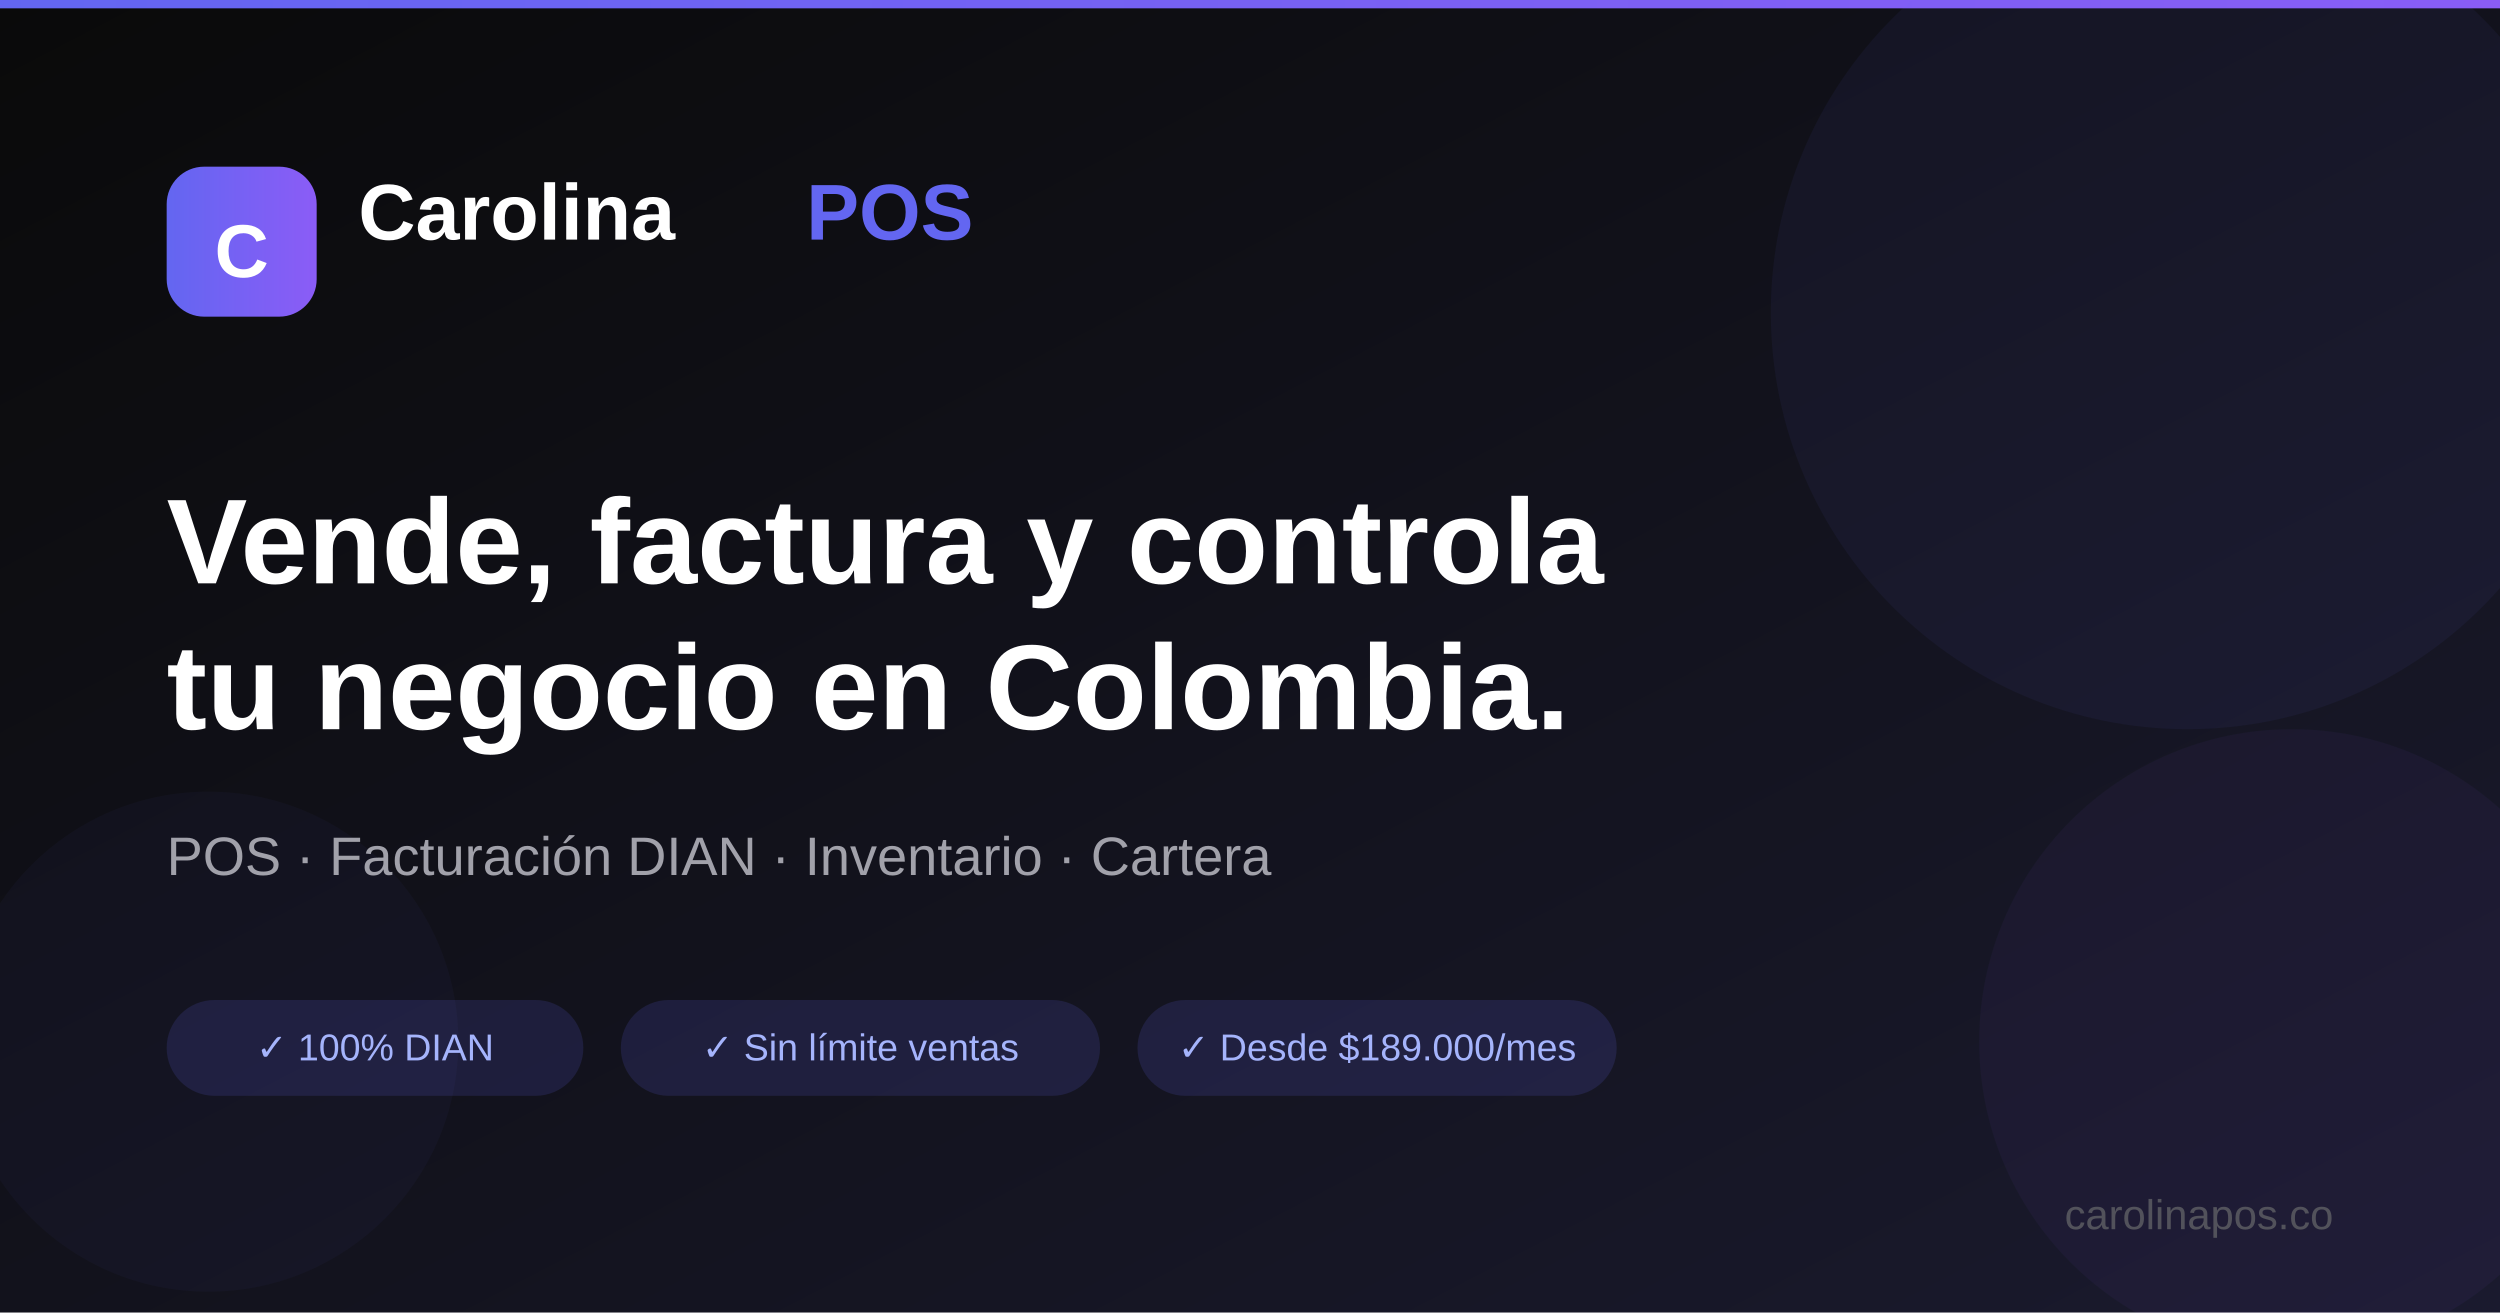
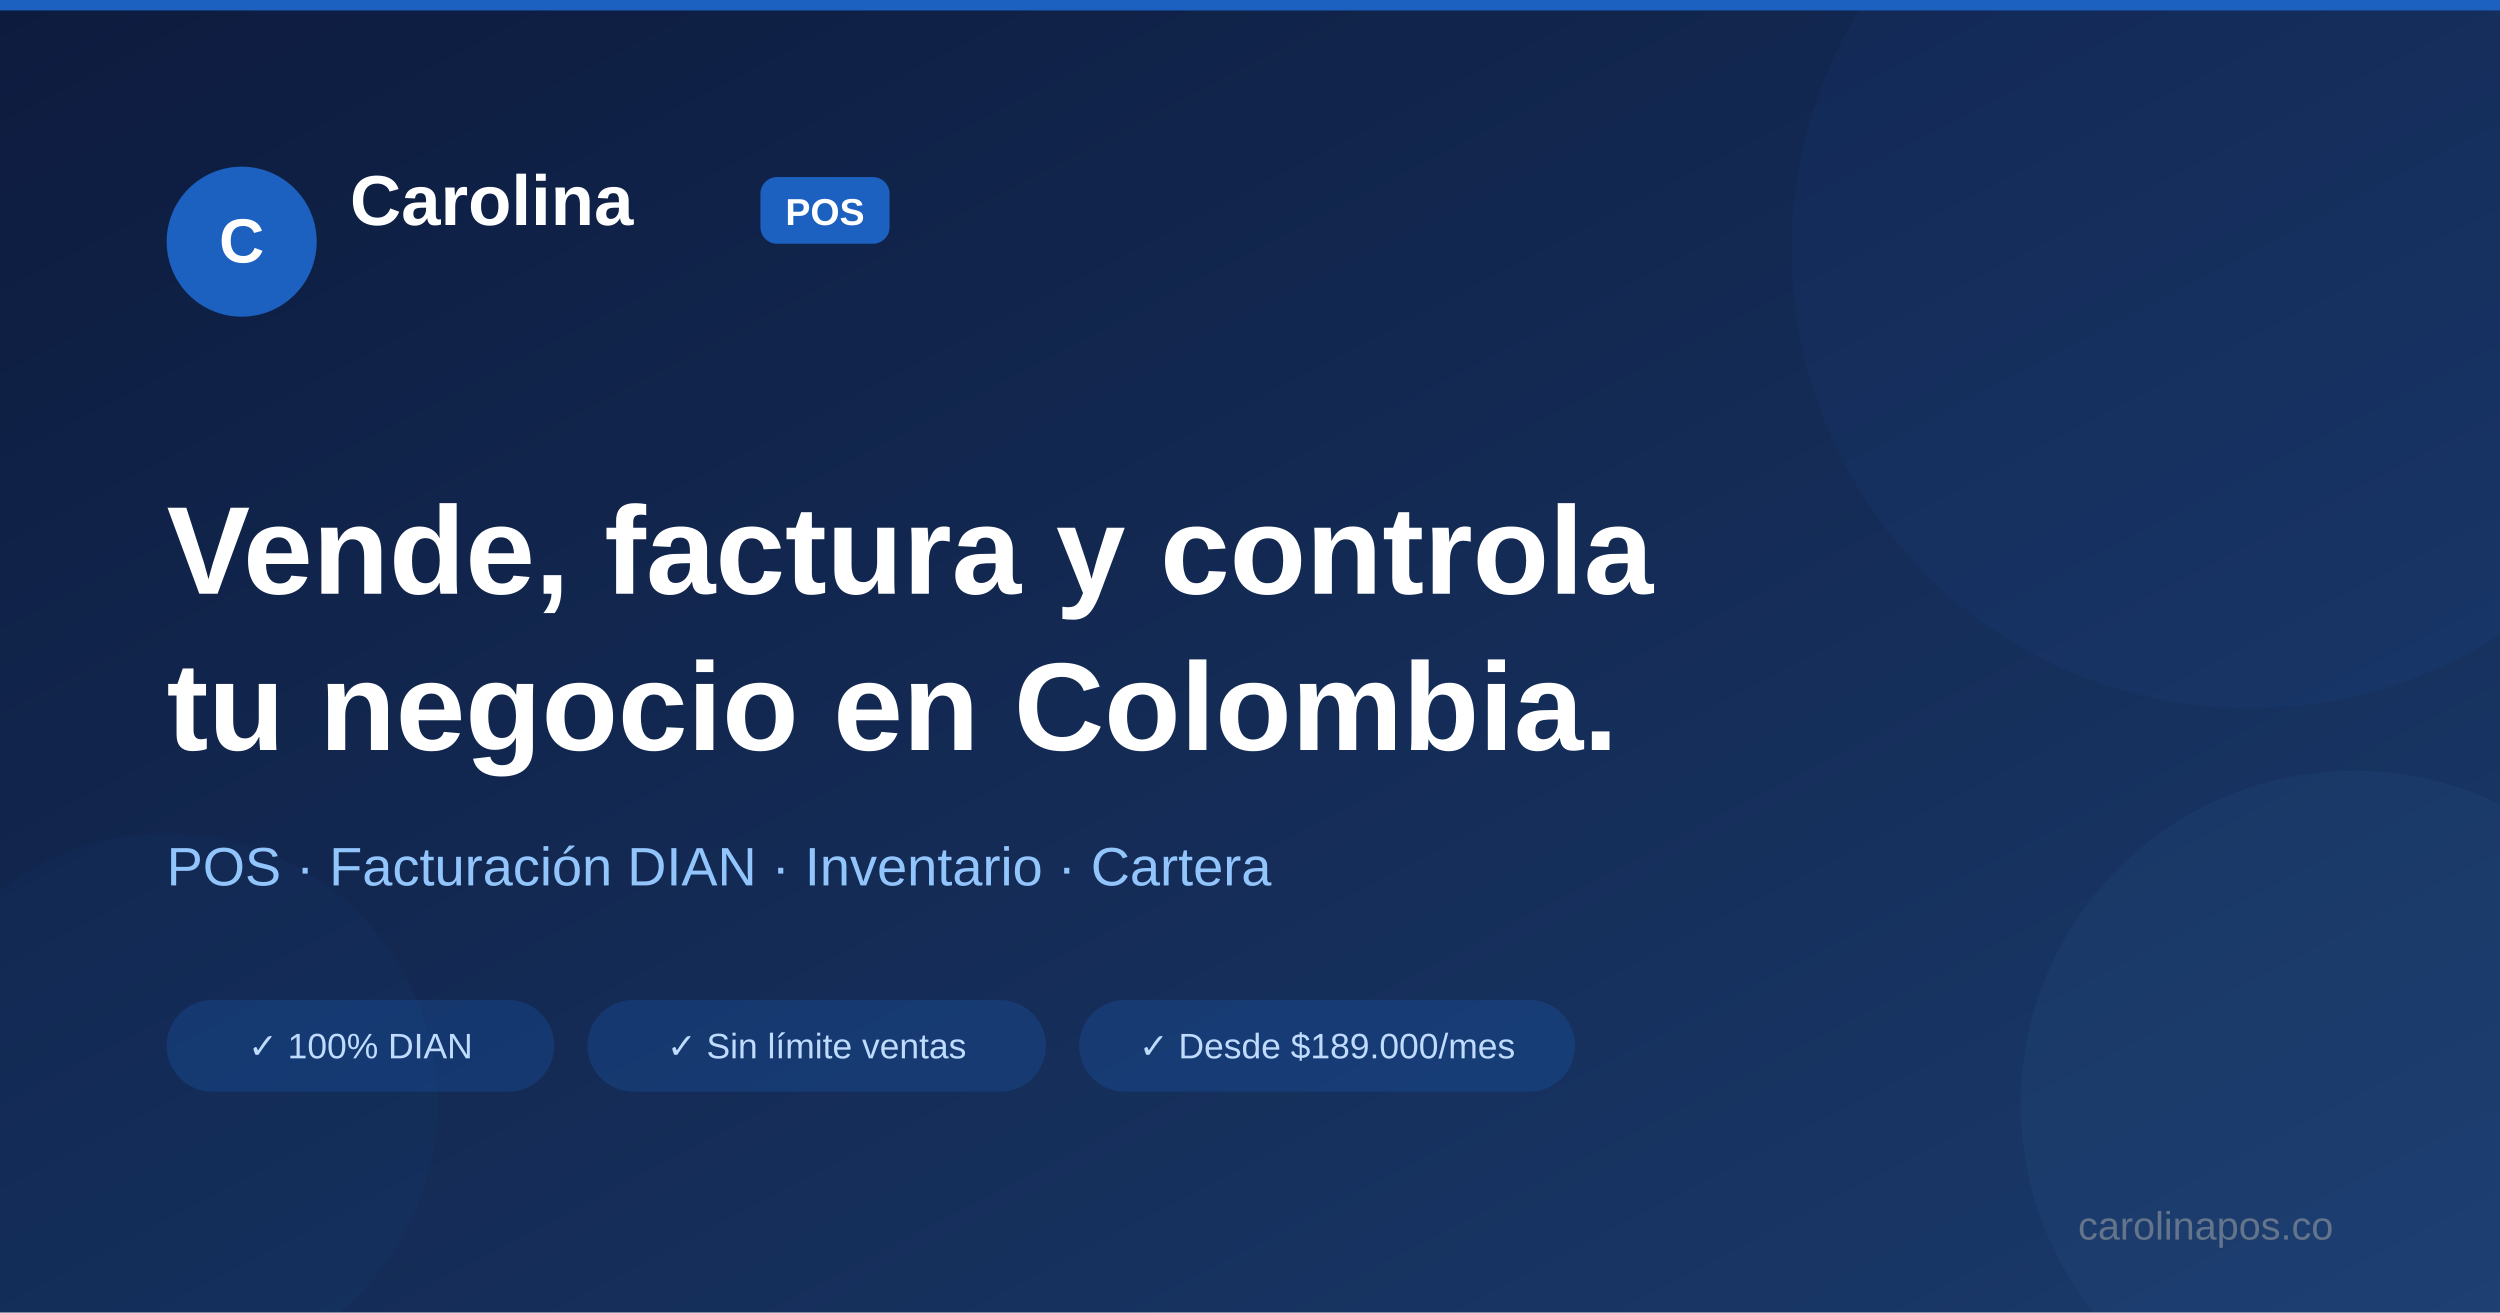
<svg xmlns="http://www.w3.org/2000/svg" width="1200" height="630" viewBox="0 0 1200 630">
  <defs>
    <linearGradient id="bg" x1="0%" y1="0%" x2="100%" y2="100%">
-       <stop offset="0%" style="stop-color:#0a0a0a" />
-       <stop offset="100%" style="stop-color:#1a1a2e" />
-     </linearGradient>
-     <linearGradient id="accent" x1="0%" y1="0%" x2="100%" y2="0%">
-       <stop offset="0%" style="stop-color:#6366f1" />
-       <stop offset="100%" style="stop-color:#8b5cf6" />
+       <stop offset="0%" style="stop-color:#0d1b3e" />
+       <stop offset="100%" style="stop-color:#1a3a6b" />
    </linearGradient>
  </defs>
  <rect width="1200" height="630" fill="url(#bg)" />
-   <rect x="0" y="0" width="1200" height="4" fill="url(#accent)" />
-   <circle cx="1050" cy="150" r="200" fill="#6366f1" opacity="0.06" />
-   <circle cx="1100" cy="500" r="150" fill="#8b5cf6" opacity="0.05" />
-   <circle cx="100" cy="500" r="120" fill="#6366f1" opacity="0.04" />
-   <rect x="80" y="80" width="72" height="72" rx="18" fill="url(#accent)" />
-   <text x="116" y="133" font-family="Arial, sans-serif" font-size="36" font-weight="700" fill="white" text-anchor="middle">C</text>
-   <text x="172" y="115" font-family="Arial, sans-serif" font-size="38" font-weight="700" fill="white">Carolina</text>
-   <text x="172" y="115" font-family="Arial, sans-serif" font-size="38" font-weight="700" fill="#6366f1">
-     <tspan dx="215">POS</tspan>
-   </text>
-   <text x="80" y="280" font-family="Arial, sans-serif" font-size="58" font-weight="700" fill="white">Vende, factura y controla</text>
-   <text x="80" y="350" font-family="Arial, sans-serif" font-size="58" font-weight="700" fill="white">tu negocio en Colombia.</text>
-   <text x="80" y="420" font-family="Arial, sans-serif" font-size="26" fill="#a1a1aa">POS · Facturación DIAN · Inventario · Cartera</text>
-   <rect x="80" y="480" width="200" height="46" rx="23" fill="#6366f1" opacity="0.15" />
-   <text x="180" y="509" font-family="Arial, sans-serif" font-size="18" fill="#a5b4fc" text-anchor="middle">✓ 100% DIAN</text>
-   <rect x="298" y="480" width="230" height="46" rx="23" fill="#6366f1" opacity="0.15" />
-   <text x="413" y="509" font-family="Arial, sans-serif" font-size="18" fill="#a5b4fc" text-anchor="middle">✓ Sin límite ventas</text>
-   <rect x="546" y="480" width="230" height="46" rx="23" fill="#6366f1" opacity="0.15" />
-   <text x="661" y="509" font-family="Arial, sans-serif" font-size="18" fill="#a5b4fc" text-anchor="middle">✓ Desde $189.000/mes</text>
-   <text x="1120" y="590" font-family="Arial, sans-serif" font-size="20" fill="#52525b" text-anchor="end">carolinapos.co</text>
+   <rect x="0" y="0" width="1200" height="5" fill="#1c61c0" />
+   <circle cx="1080" cy="120" r="220" fill="#1c61c0" opacity="0.07" />
+   <circle cx="1130" cy="530" r="160" fill="#5eb4fa" opacity="0.05" />
+   <circle cx="80" cy="530" r="130" fill="#1c61c0" opacity="0.05" />
+   <circle cx="116" cy="116" r="36" fill="#1c61c0" />
+   <text x="116" y="126" font-family="Arial, sans-serif" font-size="30" font-weight="700" fill="white" text-anchor="middle">C</text>
+   <text x="168" y="108" font-family="Arial, sans-serif" font-size="34" font-weight="600" fill="white">Carolina</text>
+   <rect x="365" y="85" width="62" height="32" rx="8" fill="#1c61c0" />
+   <text x="396" y="108" font-family="Arial, sans-serif" font-size="18" font-weight="700" fill="white" text-anchor="middle">POS</text>
+   <text x="80" y="285" font-family="Arial, sans-serif" font-size="60" font-weight="700" fill="white">Vende, factura y controla</text>
+   <text x="80" y="360" font-family="Arial, sans-serif" font-size="60" font-weight="700" fill="white">tu negocio en Colombia.</text>
+   <text x="80" y="425" font-family="Arial, sans-serif" font-size="26" fill="#93c5fd">POS · Facturación DIAN · Inventario · Cartera</text>
+   <rect x="80" y="480" width="186" height="44" rx="22" fill="#1c61c0" opacity="0.25" />
+   <text x="173" y="508" font-family="Arial, sans-serif" font-size="17" fill="#bfdbfe" text-anchor="middle">✓ 100% DIAN</text>
+   <rect x="282" y="480" width="220" height="44" rx="22" fill="#1c61c0" opacity="0.25" />
+   <text x="392" y="508" font-family="Arial, sans-serif" font-size="17" fill="#bfdbfe" text-anchor="middle">✓ Sin límite ventas</text>
+   <rect x="518" y="480" width="238" height="44" rx="22" fill="#1c61c0" opacity="0.25" />
+   <text x="637" y="508" font-family="Arial, sans-serif" font-size="17" fill="#bfdbfe" text-anchor="middle">✓ Desde $189.000/mes</text>
+   <text x="1120" y="595" font-family="Arial, sans-serif" font-size="19" fill="#64748b" text-anchor="end">carolinapos.co</text>
</svg>
